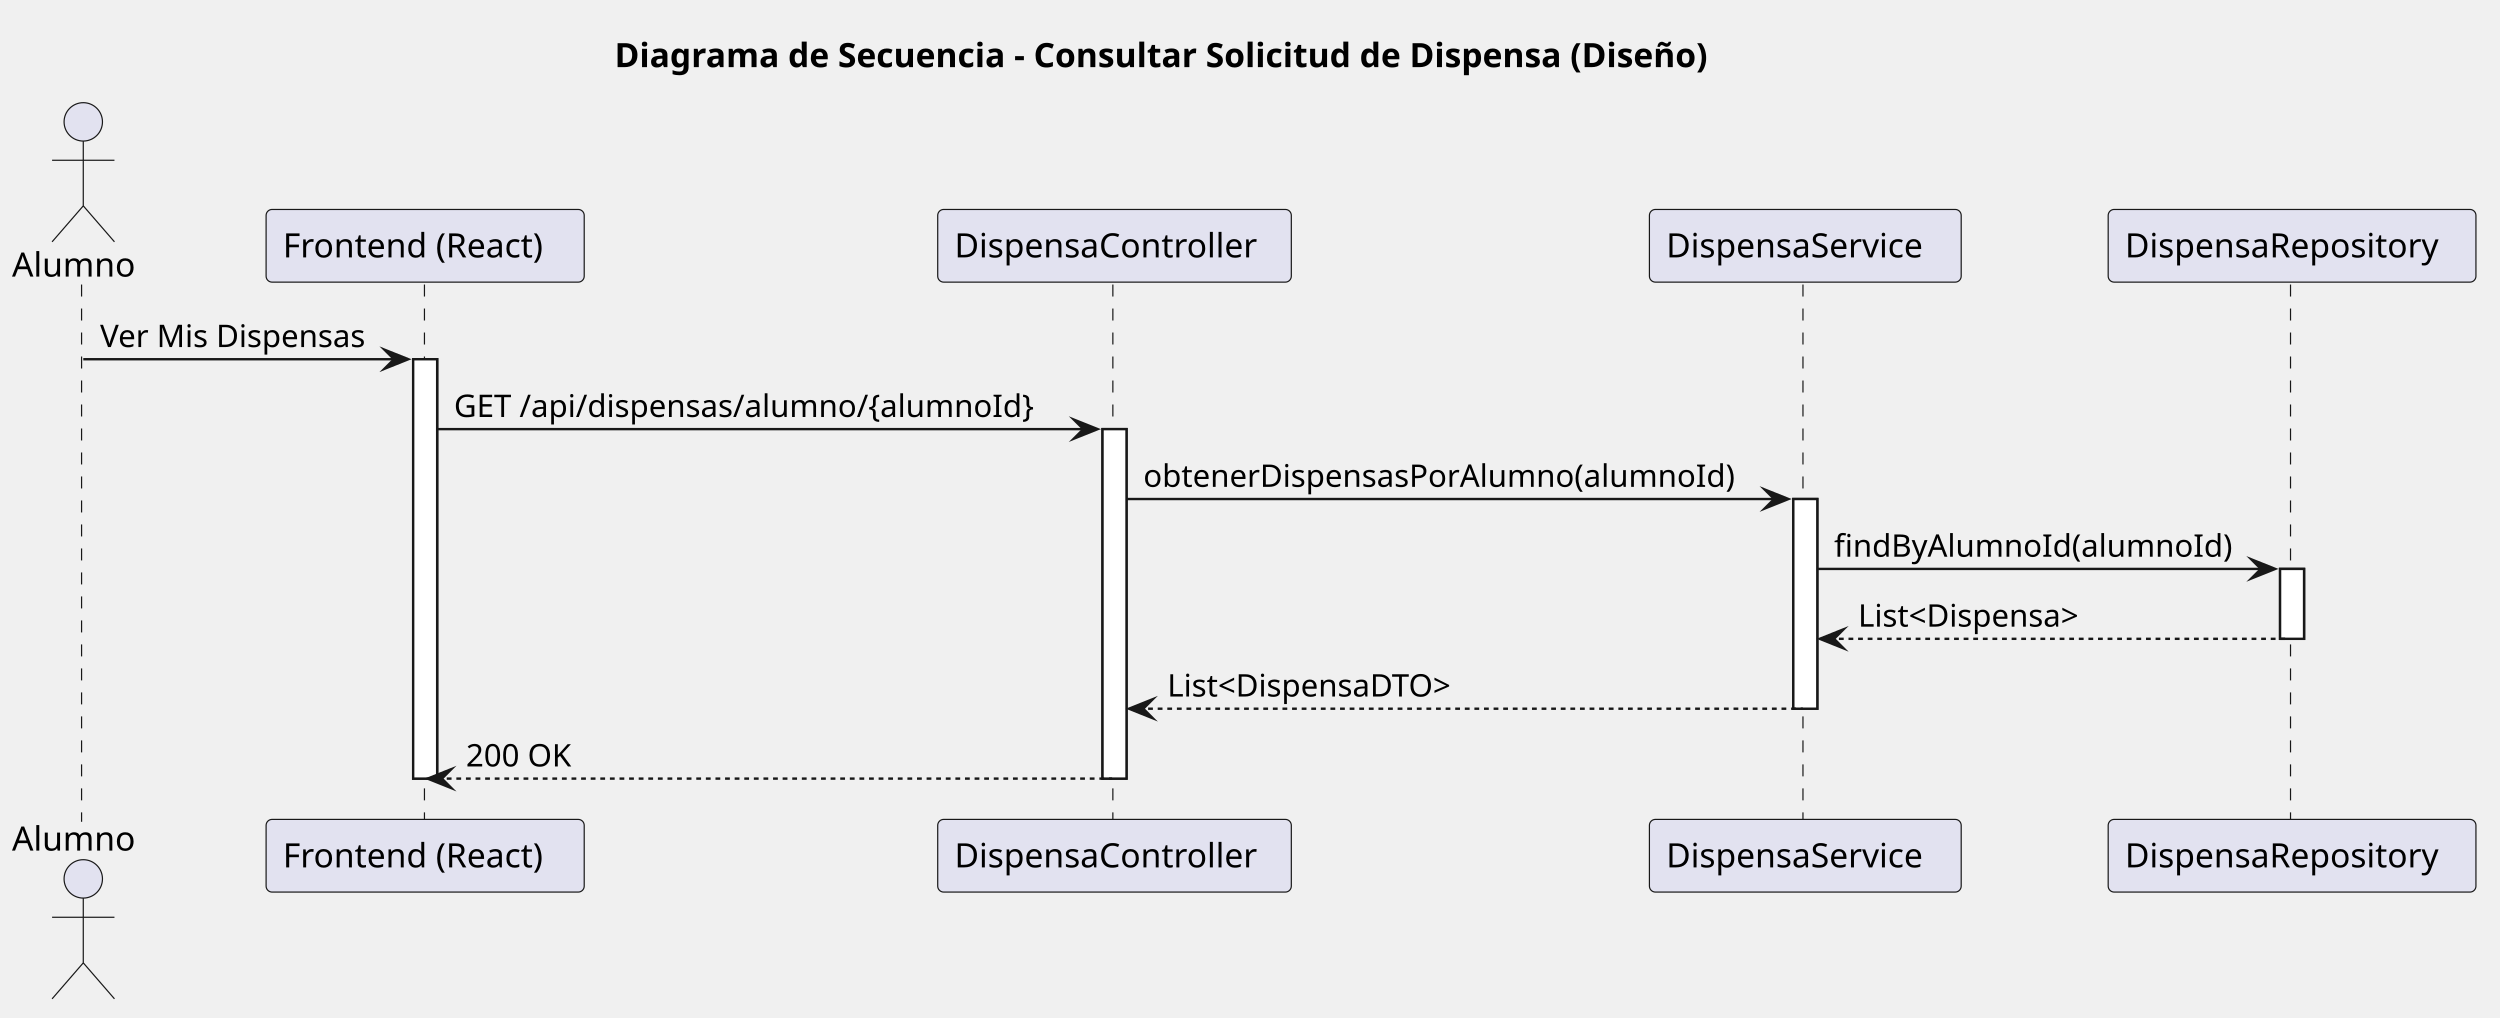
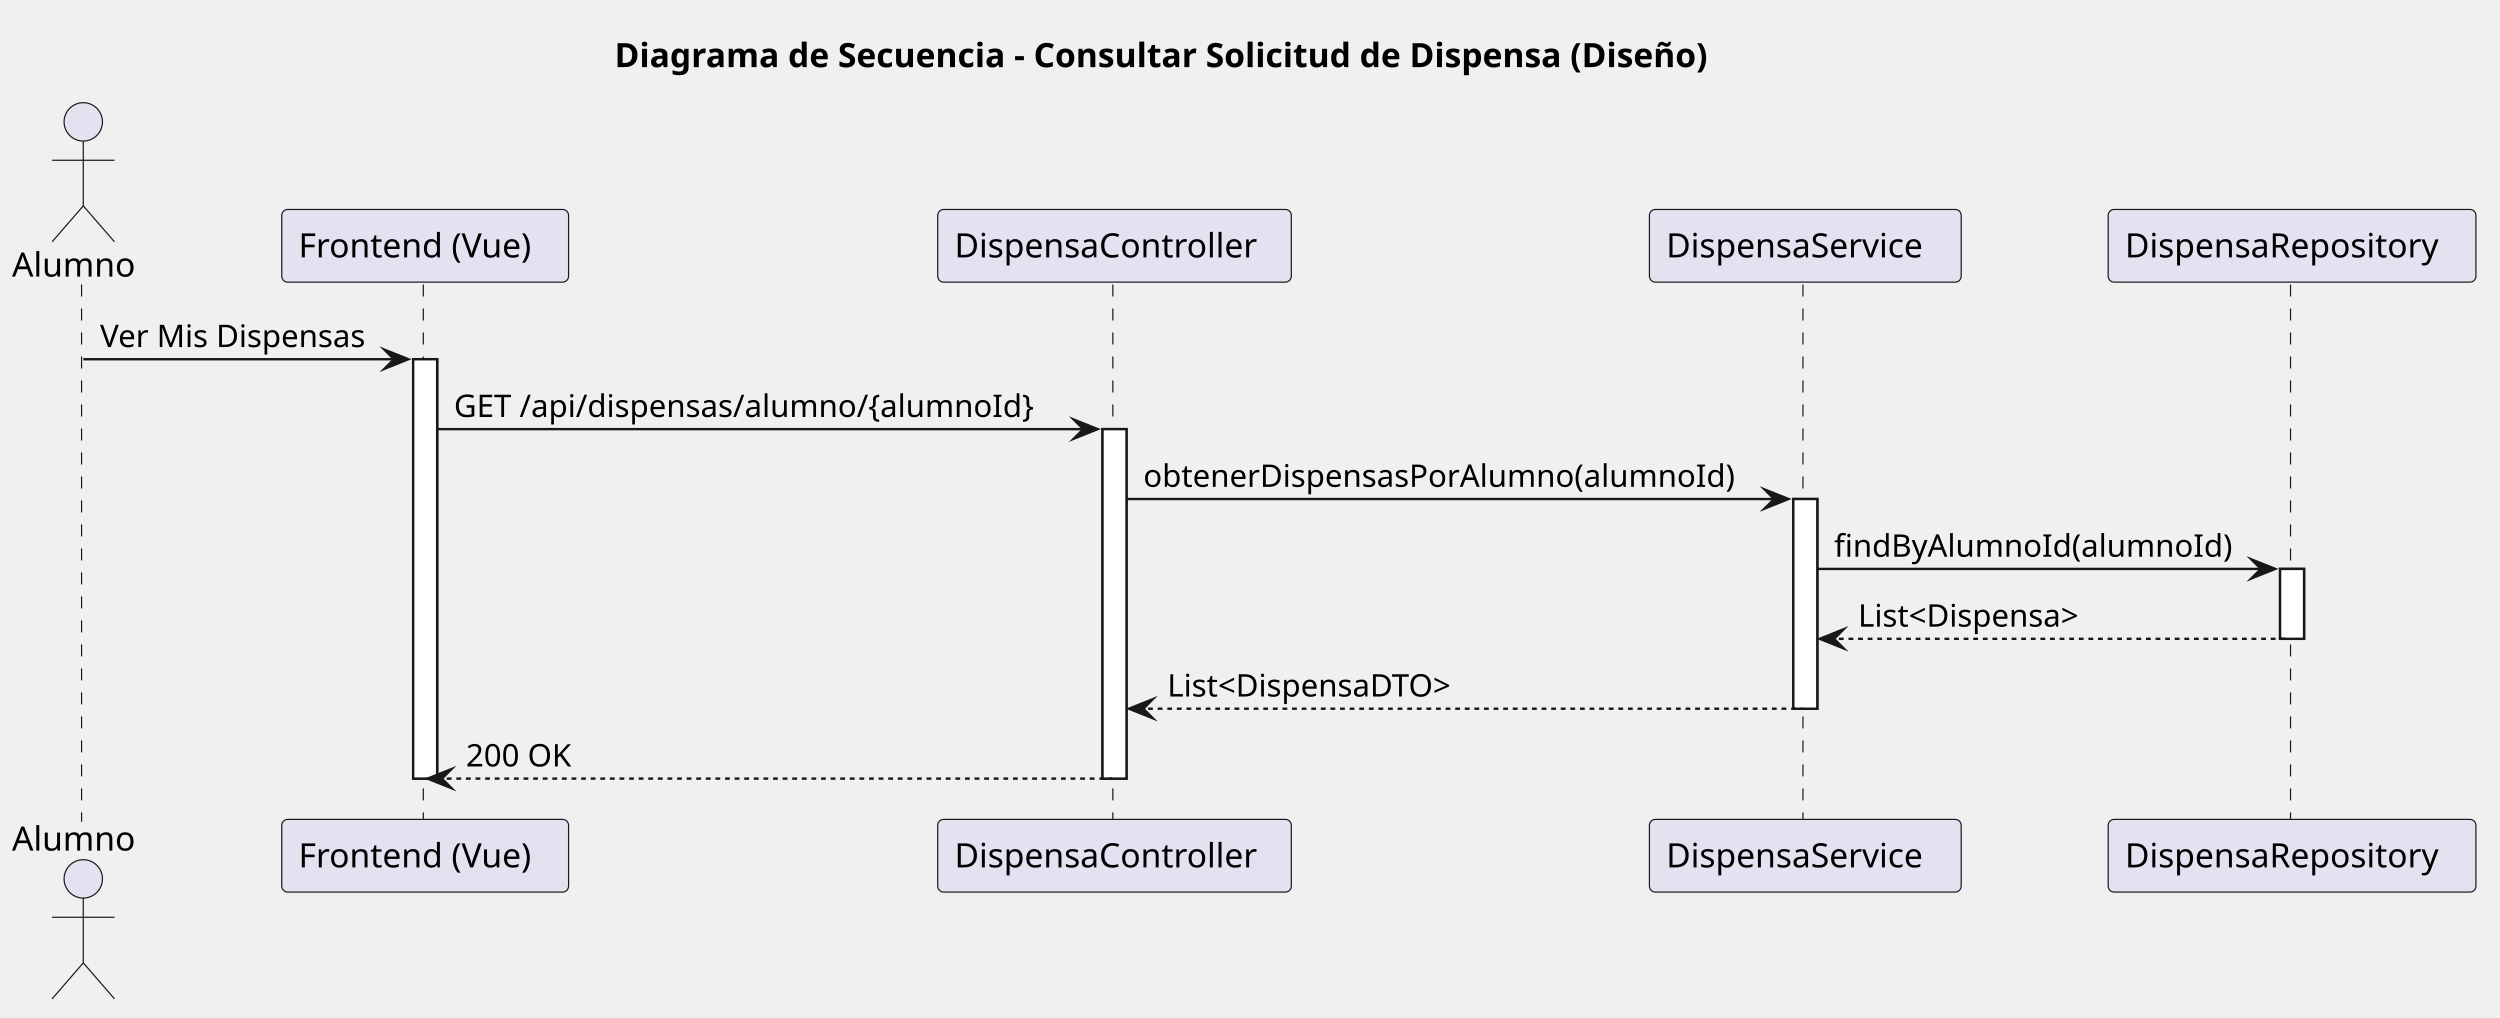
<svg xmlns="http://www.w3.org/2000/svg" contentStyleType="text/css" data-diagram-type="SEQUENCE" height="424px" preserveAspectRatio="none" style="width:1042px;height:424px;background:#FFFFFF;" version="1.1" viewBox="0 0 1042 424" width="1042px" zoomAndPan="magnify">
  <defs />
  <g>
    <g class="title" data-source-line="1">
      <text fill="#000000" font-family="sans-serif" font-size="14" font-weight="700" lengthAdjust="spacing" textLength="523.688" x="256.143" y="27.995">Diagrama de Secuencia - Consultar Solicitud de Dispensa (Diseño)</text>
    </g>
    <g>
      <rect fill="#FFFFFF" height="174.797" style="stroke:#181818;stroke-width:1;" width="10" x="172.206" y="149.727" />
    </g>
    <g>
      <rect fill="#FFFFFF" height="145.664" style="stroke:#181818;stroke-width:1;" width="10" x="459.53" y="178.859" />
    </g>
    <g>
      <rect fill="#FFFFFF" height="87.398" style="stroke:#181818;stroke-width:1;" width="10" x="747.451" y="207.992" />
    </g>
    <g>
      <rect fill="#FFFFFF" height="29.133" style="stroke:#181818;stroke-width:1;" width="10" x="950.332" y="237.125" />
    </g>
    <g class="participant-lifeline" data-entity-uid="part1" data-qualified-name="Student" data-source-line="3" id="part1-lifeline">
      <g>
        <rect fill="#000000" fill-opacity="0" height="223.93" width="8" x="30.708" y="118.594" />
        <line style="stroke:#181818;stroke-width:0.5;stroke-dasharray:5,5;" x1="34" x2="34" y1="118.594" y2="342.523" />
      </g>
    </g>
    <g class="participant-lifeline" data-entity-uid="part2" data-qualified-name="FE" data-source-line="4" id="part2-lifeline">
      <g>
        <rect fill="#000000" fill-opacity="0" height="223.93" width="8" x="173.206" y="118.594" />
-         <line style="stroke:#181818;stroke-width:0.5;stroke-dasharray:5,5;" x1="176.911" x2="176.911" y1="118.594" y2="342.523" />
+         <line style="stroke:#181818;stroke-width:0.5;stroke-dasharray:5,5;" x1="176.433" x2="176.433" y1="118.594" y2="342.523" />
      </g>
    </g>
    <g class="participant-lifeline" data-entity-uid="part3" data-qualified-name="Controller" data-source-line="5" id="part3-lifeline">
      <g>
        <rect fill="#000000" fill-opacity="0" height="223.93" width="8" x="460.53" y="118.594" />
        <line style="stroke:#181818;stroke-width:0.5;stroke-dasharray:5,5;" x1="463.839" x2="463.839" y1="118.594" y2="342.523" />
      </g>
    </g>
    <g class="participant-lifeline" data-entity-uid="part4" data-qualified-name="Service" data-source-line="6" id="part4-lifeline">
      <g>
        <rect fill="#000000" fill-opacity="0" height="223.93" width="8" x="748.451" y="118.594" />
        <line style="stroke:#181818;stroke-width:0.5;stroke-dasharray:5,5;" x1="751.476" x2="751.476" y1="118.594" y2="342.523" />
      </g>
    </g>
    <g class="participant-lifeline" data-entity-uid="part5" data-qualified-name="Repository" data-source-line="7" id="part5-lifeline">
      <g>
        <rect fill="#000000" fill-opacity="0" height="223.93" width="8" x="951.332" y="118.594" />
        <line style="stroke:#181818;stroke-width:0.5;stroke-dasharray:5,5;" x1="954.691" x2="954.691" y1="118.594" y2="342.523" />
      </g>
    </g>
    <g class="participant participant-head" data-entity-uid="part1" data-qualified-name="Student" data-source-line="3" id="part1-head">
      <text fill="#000000" font-family="sans-serif" font-size="14" lengthAdjust="spacing" textLength="53.416" x="5" y="115.292">Alumno</text>
      <ellipse cx="34.708" cy="50.797" fill="#E2E2F0" rx="8" ry="8" style="stroke:#181818;stroke-width:0.5;" />
      <path d="M34.708,58.797 L34.708,85.797 M21.708,66.797 L47.708,66.797 M34.708,85.797 L21.708,100.797 M34.708,85.797 L47.708,100.797" fill="none" style="stroke:#181818;stroke-width:0.5;" />
    </g>
    <g class="participant participant-tail" data-entity-uid="part1" data-qualified-name="Student" data-source-line="3" id="part1-tail">
      <text fill="#000000" font-family="sans-serif" font-size="14" lengthAdjust="spacing" textLength="53.416" x="5" y="354.519">Alumno</text>
      <ellipse cx="34.708" cy="366.32" fill="#E2E2F0" rx="8" ry="8" style="stroke:#181818;stroke-width:0.5;" />
      <path d="M34.708,374.32 L34.708,401.32 M21.708,382.32 L47.708,382.32 M34.708,401.32 L21.708,416.32 M34.708,401.32 L47.708,416.32" fill="none" style="stroke:#181818;stroke-width:0.5;" />
    </g>
    <g class="participant participant-head" data-entity-uid="part2" data-qualified-name="FE" data-source-line="4" id="part2-head">
-       <rect fill="#E2E2F0" height="30.297" rx="2.5" ry="2.5" style="stroke:#181818;stroke-width:0.5;" width="132.59" x="110.911" y="87.297" />
-       <text fill="#000000" font-family="sans-serif" font-size="14" lengthAdjust="spacing" textLength="118.59" x="117.911" y="107.292">Frontend (React)</text>
+       <rect fill="#E2E2F0" height="30.297" rx="2.5" ry="2.5" style="stroke:#181818;stroke-width:0.5;" width="119.547" x="117.433" y="87.297" />
+       <text fill="#000000" font-family="sans-serif" font-size="14" lengthAdjust="spacing" textLength="105.547" x="124.433" y="107.292">Frontend (Vue)</text>
    </g>
    <g class="participant participant-tail" data-entity-uid="part2" data-qualified-name="FE" data-source-line="4" id="part2-tail">
-       <rect fill="#E2E2F0" height="30.297" rx="2.5" ry="2.5" style="stroke:#181818;stroke-width:0.5;" width="132.59" x="110.911" y="341.523" />
-       <text fill="#000000" font-family="sans-serif" font-size="14" lengthAdjust="spacing" textLength="118.59" x="117.911" y="361.519">Frontend (React)</text>
+       <rect fill="#E2E2F0" height="30.297" rx="2.5" ry="2.5" style="stroke:#181818;stroke-width:0.5;" width="119.547" x="117.433" y="341.523" />
+       <text fill="#000000" font-family="sans-serif" font-size="14" lengthAdjust="spacing" textLength="105.547" x="124.433" y="361.519">Frontend (Vue)</text>
    </g>
    <g class="participant participant-head" data-entity-uid="part3" data-qualified-name="Controller" data-source-line="5" id="part3-head">
      <rect fill="#E2E2F0" height="30.297" rx="2.5" ry="2.5" style="stroke:#181818;stroke-width:0.5;" width="147.383" x="390.839" y="87.297" />
      <text fill="#000000" font-family="sans-serif" font-size="14" lengthAdjust="spacing" textLength="133.383" x="397.839" y="107.292">DispensaController</text>
    </g>
    <g class="participant participant-tail" data-entity-uid="part3" data-qualified-name="Controller" data-source-line="5" id="part3-tail">
      <rect fill="#E2E2F0" height="30.297" rx="2.5" ry="2.5" style="stroke:#181818;stroke-width:0.5;" width="147.383" x="390.839" y="341.523" />
      <text fill="#000000" font-family="sans-serif" font-size="14" lengthAdjust="spacing" textLength="133.383" x="397.839" y="361.519">DispensaController</text>
    </g>
    <g class="participant participant-head" data-entity-uid="part4" data-qualified-name="Service" data-source-line="6" id="part4-head">
      <rect fill="#E2E2F0" height="30.297" rx="2.5" ry="2.5" style="stroke:#181818;stroke-width:0.5;" width="129.951" x="687.476" y="87.297" />
      <text fill="#000000" font-family="sans-serif" font-size="14" lengthAdjust="spacing" textLength="115.951" x="694.476" y="107.292">DispensaService</text>
    </g>
    <g class="participant participant-tail" data-entity-uid="part4" data-qualified-name="Service" data-source-line="6" id="part4-tail">
      <rect fill="#E2E2F0" height="30.297" rx="2.5" ry="2.5" style="stroke:#181818;stroke-width:0.5;" width="129.951" x="687.476" y="341.523" />
      <text fill="#000000" font-family="sans-serif" font-size="14" lengthAdjust="spacing" textLength="115.951" x="694.476" y="361.519">DispensaService</text>
    </g>
    <g class="participant participant-head" data-entity-uid="part5" data-qualified-name="Repository" data-source-line="7" id="part5-head">
      <rect fill="#E2E2F0" height="30.297" rx="2.5" ry="2.5" style="stroke:#181818;stroke-width:0.5;" width="153.282" x="878.691" y="87.297" />
      <text fill="#000000" font-family="sans-serif" font-size="14" lengthAdjust="spacing" textLength="139.282" x="885.691" y="107.292">DispensaRepository</text>
    </g>
    <g class="participant participant-tail" data-entity-uid="part5" data-qualified-name="Repository" data-source-line="7" id="part5-tail">
      <rect fill="#E2E2F0" height="30.297" rx="2.5" ry="2.5" style="stroke:#181818;stroke-width:0.5;" width="153.282" x="878.691" y="341.523" />
      <text fill="#000000" font-family="sans-serif" font-size="14" lengthAdjust="spacing" textLength="139.282" x="885.691" y="361.519">DispensaRepository</text>
    </g>
    <g>
      <rect fill="#FFFFFF" height="174.797" style="stroke:#181818;stroke-width:1;" width="10" x="172.206" y="149.727" />
    </g>
    <g>
      <rect fill="#FFFFFF" height="145.664" style="stroke:#181818;stroke-width:1;" width="10" x="459.53" y="178.859" />
    </g>
    <g>
      <rect fill="#FFFFFF" height="87.398" style="stroke:#181818;stroke-width:1;" width="10" x="747.451" y="207.992" />
    </g>
    <g>
      <rect fill="#FFFFFF" height="29.133" style="stroke:#181818;stroke-width:1;" width="10" x="950.332" y="237.125" />
    </g>
    <g class="message" data-entity-1="part1" data-entity-2="part2" data-source-line="9" id="msg1">
      <polygon fill="#181818" points="160.206,145.727,170.206,149.727,160.206,153.727,164.206,149.727" style="stroke:#181818;stroke-width:1;stroke-linejoin:miter;stroke-miterlimit:10;" />
      <line style="stroke:#181818;stroke-width:1;" x1="34.708" x2="166.206" y1="149.727" y2="149.727" />
      <text fill="#000000" font-family="sans-serif" font-size="13" lengthAdjust="spacing" textLength="118.498" x="41.708" y="144.661">Ver Mis Dispensas</text>
    </g>
    <g class="message" data-entity-1="part2" data-entity-2="part3" data-source-line="12" id="msg2">
      <polygon fill="#181818" points="447.53,174.859,457.53,178.859,447.53,182.859,451.53,178.859" style="stroke:#181818;stroke-width:1;stroke-linejoin:miter;stroke-miterlimit:10;" />
      <line style="stroke:#181818;stroke-width:1;" x1="182.206" x2="453.53" y1="178.859" y2="178.859" />
      <text fill="#000000" font-family="sans-serif" font-size="13" lengthAdjust="spacing" textLength="258.324" x="189.206" y="173.793">GET /api/dispensas/alumno/{alumnoId}</text>
    </g>
    <g class="message" data-entity-1="part3" data-entity-2="part4" data-source-line="15" id="msg3">
      <polygon fill="#181818" points="735.451,203.992,745.451,207.992,735.451,211.992,739.451,207.992" style="stroke:#181818;stroke-width:1;stroke-linejoin:miter;stroke-miterlimit:10;" />
      <line style="stroke:#181818;stroke-width:1;" x1="469.53" x2="741.451" y1="207.992" y2="207.992" />
      <text fill="#000000" font-family="sans-serif" font-size="13" lengthAdjust="spacing" textLength="258.921" x="476.53" y="202.926">obtenerDispensasPorAlumno(alumnoId)</text>
    </g>
    <g class="message" data-entity-1="part4" data-entity-2="part5" data-source-line="17" id="msg4">
      <polygon fill="#181818" points="938.332,233.125,948.332,237.125,938.332,241.125,942.332,237.125" style="stroke:#181818;stroke-width:1;stroke-linejoin:miter;stroke-miterlimit:10;" />
      <line style="stroke:#181818;stroke-width:1;" x1="757.451" x2="944.332" y1="237.125" y2="237.125" />
      <text fill="#000000" font-family="sans-serif" font-size="13" lengthAdjust="spacing" textLength="173.881" x="764.451" y="232.059">findByAlumnoId(alumnoId)</text>
    </g>
    <g class="message" data-entity-1="part5" data-entity-2="part4" data-source-line="19" id="msg5">
      <polygon fill="#181818" points="768.451,262.258,758.451,266.258,768.451,270.258,764.451,266.258" style="stroke:#181818;stroke-width:1;stroke-linejoin:miter;stroke-miterlimit:10;" />
      <line style="stroke:#181818;stroke-width:1;stroke-dasharray:2,2;" x1="762.451" x2="954.332" y1="266.258" y2="266.258" />
      <text fill="#000000" font-family="sans-serif" font-size="13" lengthAdjust="spacing" textLength="104.133" x="774.451" y="261.192">List&lt;Dispensa&gt;</text>
    </g>
    <g class="message" data-entity-1="part4" data-entity-2="part3" data-source-line="21" id="msg6">
      <polygon fill="#181818" points="480.53,291.391,470.53,295.391,480.53,299.391,476.53,295.391" style="stroke:#181818;stroke-width:1;stroke-linejoin:miter;stroke-miterlimit:10;" />
      <line style="stroke:#181818;stroke-width:1;stroke-dasharray:2,2;" x1="474.53" x2="751.451" y1="295.391" y2="295.391" />
      <text fill="#000000" font-family="sans-serif" font-size="13" lengthAdjust="spacing" textLength="132.317" x="486.53" y="290.325">List&lt;DispensaDTO&gt;</text>
    </g>
    <g class="message" data-entity-1="part3" data-entity-2="part2" data-source-line="24" id="msg7">
      <polygon fill="#181818" points="188.206,320.523,178.206,324.523,188.206,328.523,184.206,324.523" style="stroke:#181818;stroke-width:1;stroke-linejoin:miter;stroke-miterlimit:10;" />
      <line style="stroke:#181818;stroke-width:1;stroke-dasharray:2,2;" x1="182.206" x2="463.53" y1="324.523" y2="324.523" />
      <text fill="#000000" font-family="sans-serif" font-size="13" lengthAdjust="spacing" textLength="47.703" x="194.206" y="319.457">200 OK</text>
    </g>
  </g>
</svg>
